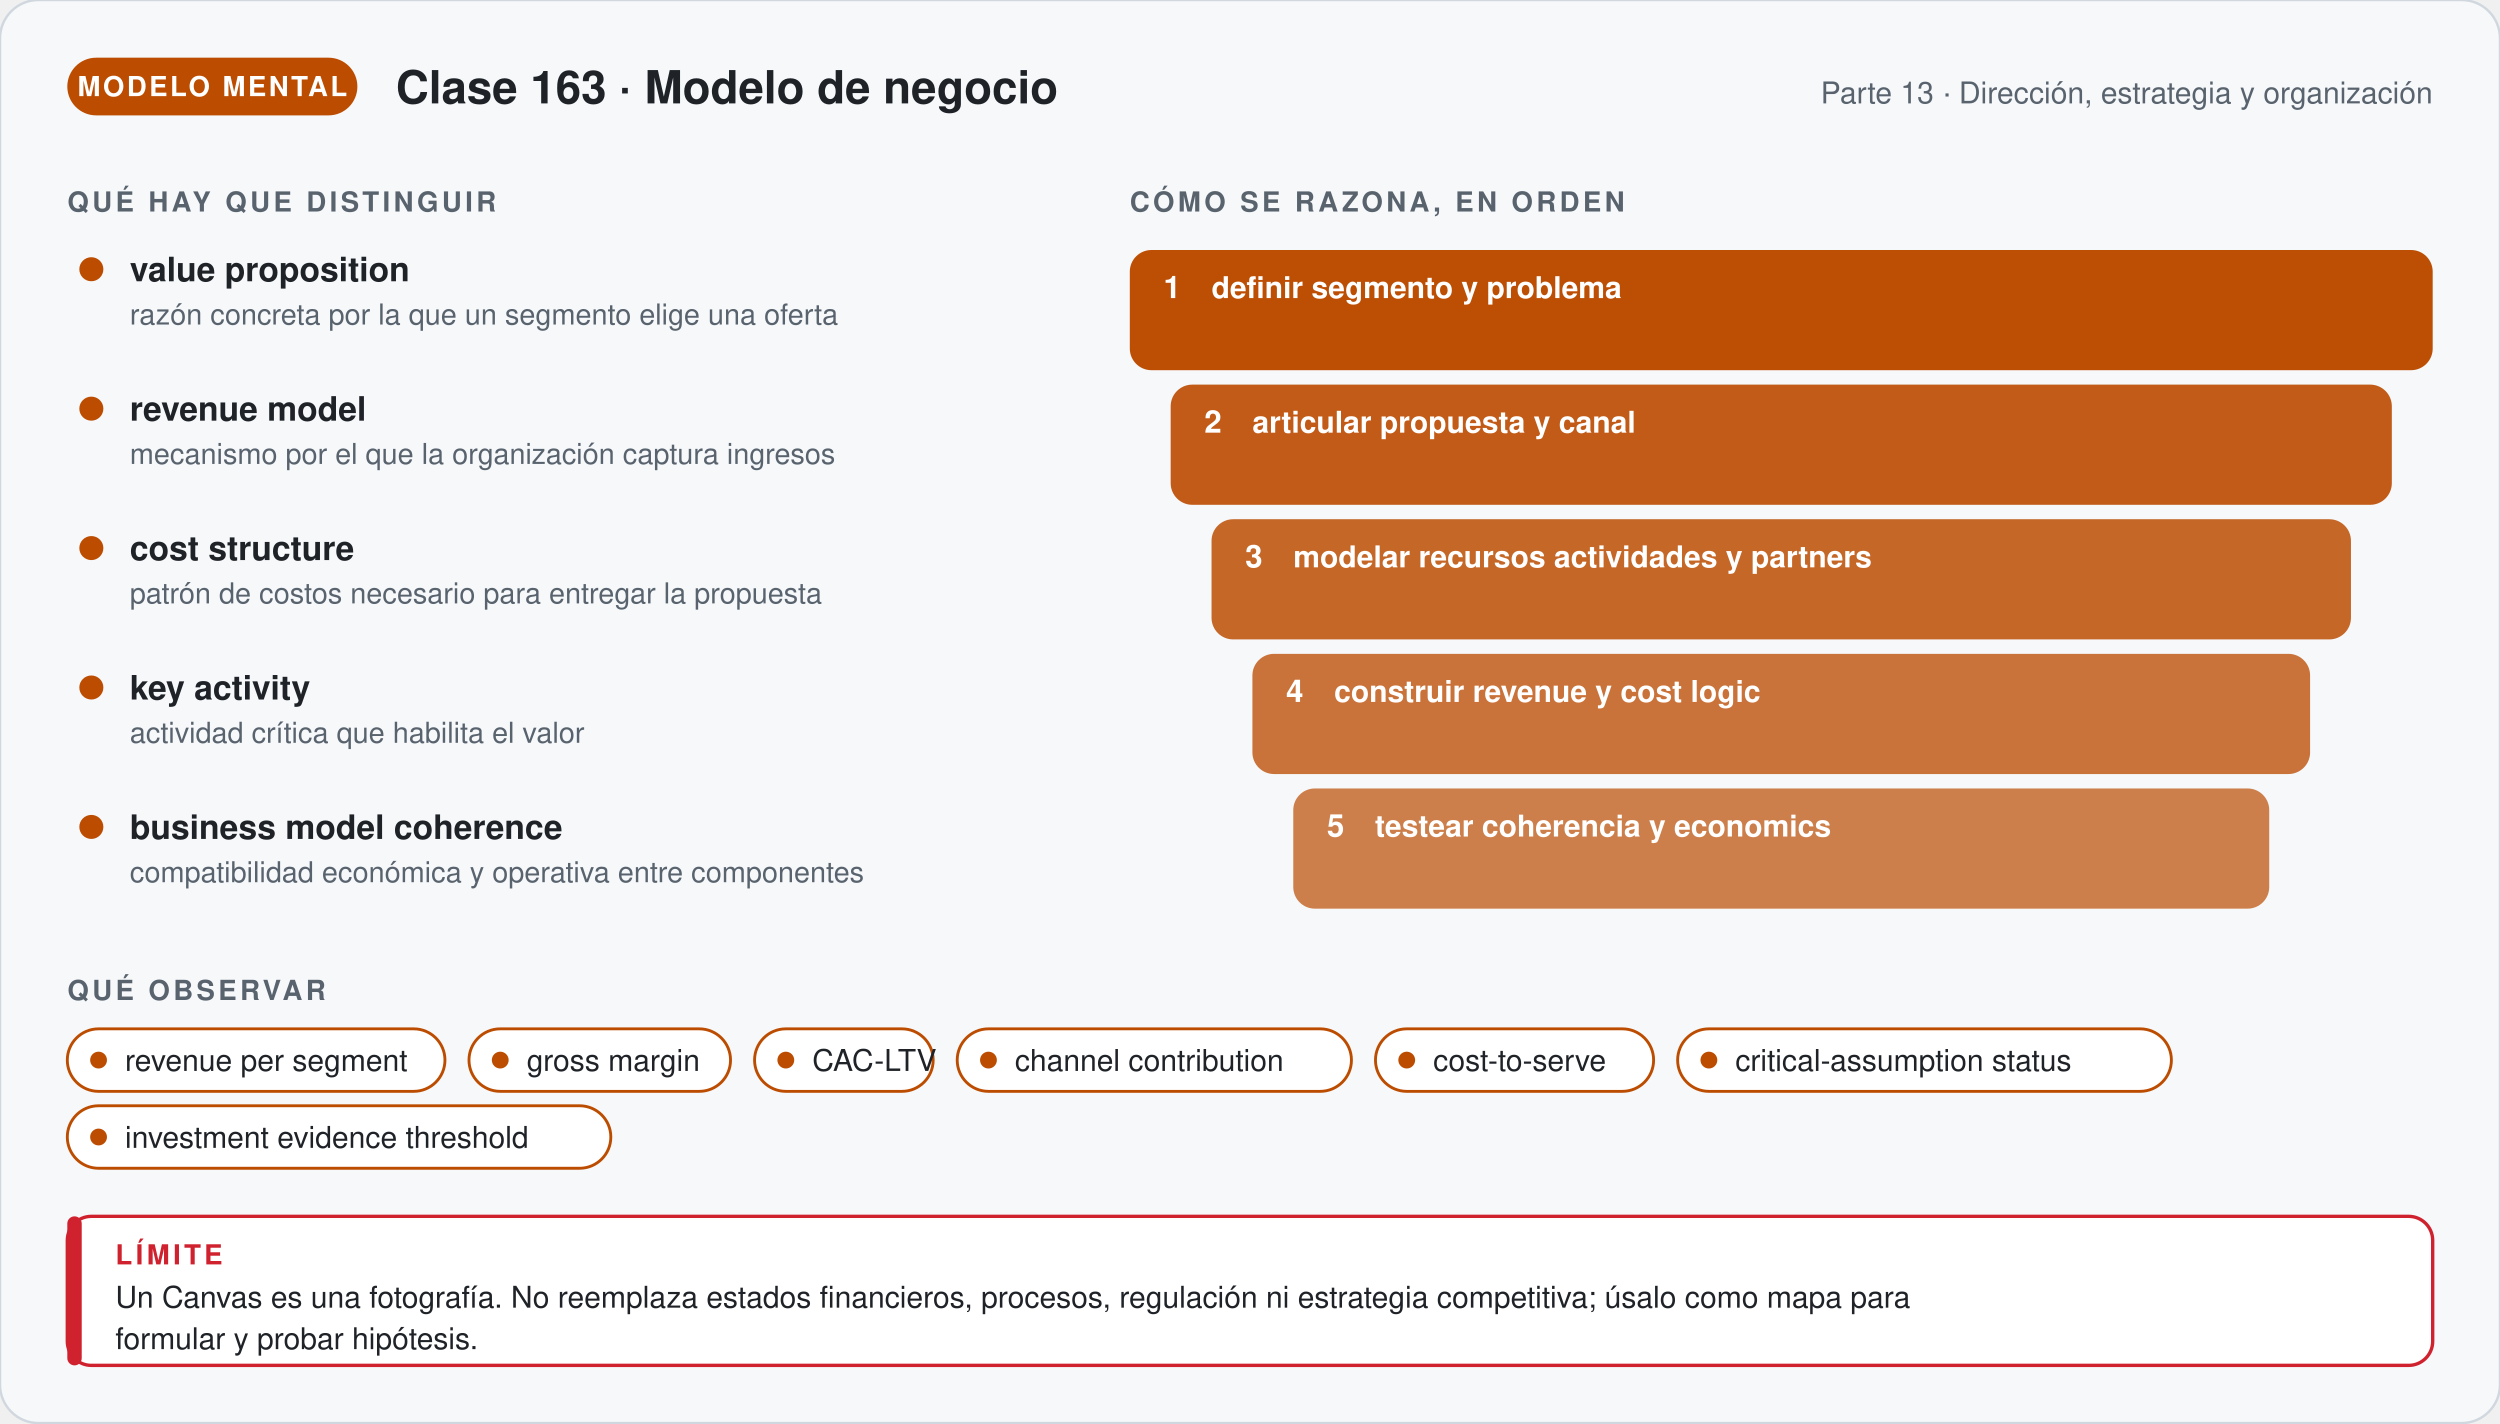
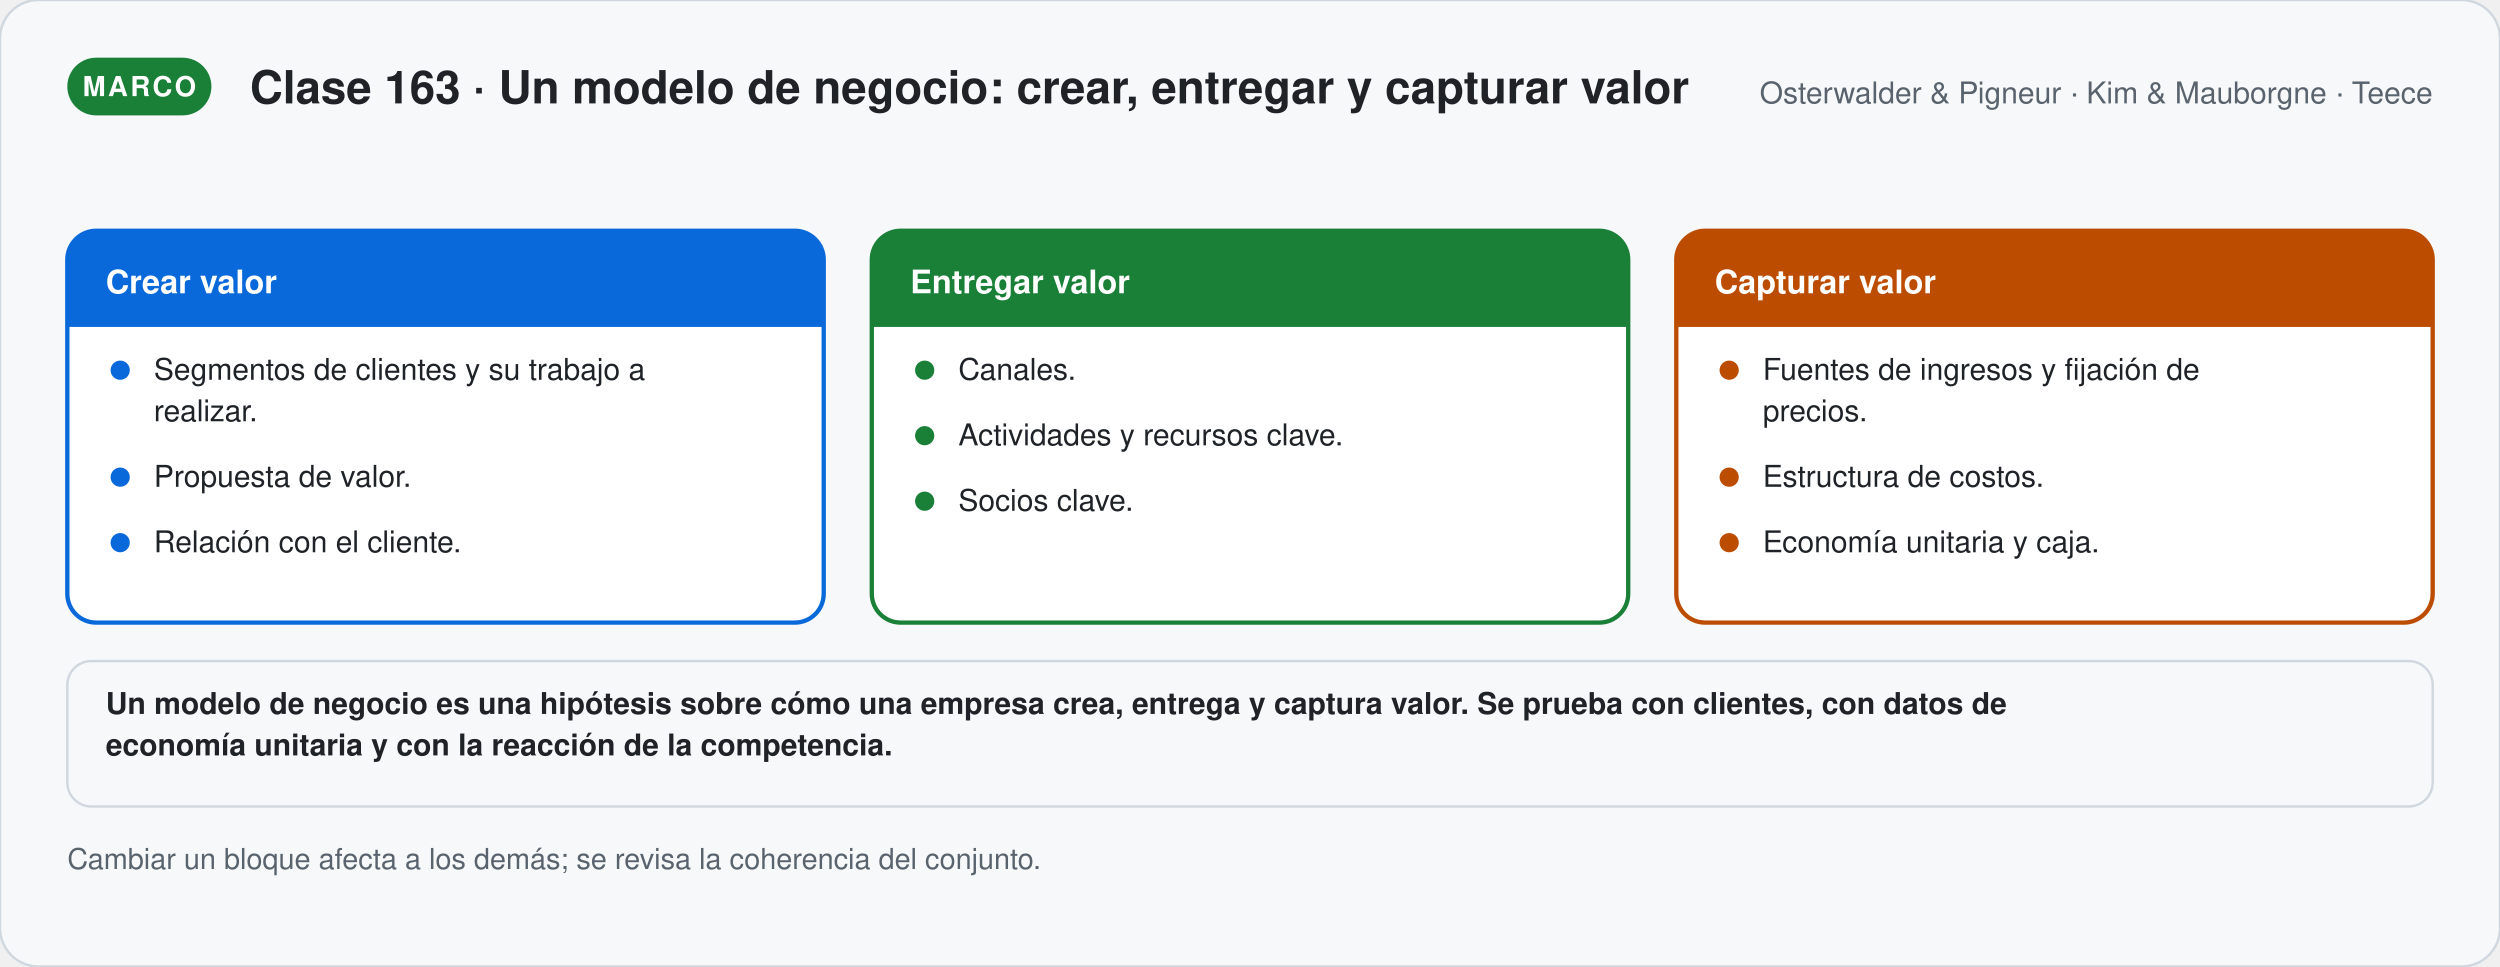
- <svg xmlns="http://www.w3.org/2000/svg" viewBox="0 0 1040 592" width="1040" role="img" aria-labelledby="t-g163 d-g163" font-family="'Segoe UI', 'Helvetica Neue', Helvetica, Arial, sans-serif">
+ <svg xmlns="http://www.w3.org/2000/svg" viewBox="0 0 1040 402.06" width="1040" role="img" aria-labelledby="t-s163 d-s163" font-family="'Segoe UI', 'Helvetica Neue', Helvetica, Arial, sans-serif">
  <defs>
-     <marker id="p-g163" viewBox="0 0 10 10" refX="8" refY="5" markerWidth="7" markerHeight="7" orient="auto">
+     <marker id="p-s163" viewBox="0 0 10 10" refX="8" refY="5" markerWidth="7" markerHeight="7" orient="auto">
      <path d="M1,1 L9,5 L1,9 Z" fill="#59636e" />
    </marker>
  </defs>
-   <rect width="1040" height="592" rx="16" fill="#f6f8fa" stroke="#d0d7de" />
-   <rect x="28" y="24" width="120.67" height="24" rx="12" fill="#bc4c00" />
-   <text x="88.335" y="40" font-size="11.5" font-weight="700" fill="#ffffff" text-anchor="middle" letter-spacing="1">MODELO MENTAL</text>
-   <text x="164.67" y="43" font-size="19" font-weight="700" fill="#1f2328" text-anchor="start">Clase 163 · Modelo de negocio</text>
-   <text x="1012" y="43" font-size="12.5" font-weight="400" fill="#59636e" text-anchor="end">Parte 13 · Dirección, estrategia y organización</text>
-   <text x="28" y="88" font-size="11.5" font-weight="700" fill="#59636e" text-anchor="start" letter-spacing="1.4">QUÉ HAY QUE DISTINGUIR</text>
-   <circle cx="38" cy="112" r="5" fill="#bc4c00" />
-   <text x="54" y="117" font-size="14" font-weight="700" fill="#1f2328" text-anchor="start">value proposition</text>
-   <text x="54" y="135" font-size="12" font-weight="400" fill="#59636e" text-anchor="start">razón concreta por la que un segmento elige una oferta</text>
-   <circle cx="38" cy="170" r="5" fill="#bc4c00" />
-   <text x="54" y="175" font-size="14" font-weight="700" fill="#1f2328" text-anchor="start">revenue model</text>
-   <text x="54" y="193" font-size="12" font-weight="400" fill="#59636e" text-anchor="start">mecanismo por el que la organización captura ingresos</text>
-   <circle cx="38" cy="228" r="5" fill="#bc4c00" />
-   <text x="54" y="233" font-size="14" font-weight="700" fill="#1f2328" text-anchor="start">cost structure</text>
-   <text x="54" y="251" font-size="12" font-weight="400" fill="#59636e" text-anchor="start">patrón de costos necesario para entregar la propuesta</text>
-   <circle cx="38" cy="286" r="5" fill="#bc4c00" />
-   <text x="54" y="291" font-size="14" font-weight="700" fill="#1f2328" text-anchor="start">key activity</text>
-   <text x="54" y="309" font-size="12" font-weight="400" fill="#59636e" text-anchor="start">actividad crítica que habilita el valor</text>
-   <circle cx="38" cy="344" r="5" fill="#bc4c00" />
-   <text x="54" y="349" font-size="14" font-weight="700" fill="#1f2328" text-anchor="start">business model coherence</text>
-   <text x="54" y="367" font-size="12" font-weight="400" fill="#59636e" text-anchor="start">compatibilidad económica y operativa entre componentes</text>
-   <text x="470" y="88" font-size="11.5" font-weight="700" fill="#59636e" text-anchor="start" letter-spacing="1.4">CÓMO SE RAZONA, EN ORDEN</text>
-   <rect x="470" y="104" width="542" height="50" rx="9" fill="#bc4c00" stroke="#bc4c00" stroke-width="0" fill-opacity="0.98" />
-   <text x="484" y="124" font-size="13" font-weight="800" fill="#ffffff" text-anchor="start">1</text>
-   <text x="504" y="124" font-size="12.5" font-weight="600" fill="#ffffff" text-anchor="start">definir segmento y problema</text>
-   <rect x="487" y="160" width="508" height="50" rx="9" fill="#bc4c00" stroke="#bc4c00" stroke-width="0" fill-opacity="0.91" />
-   <text x="501" y="180" font-size="13" font-weight="800" fill="#ffffff" text-anchor="start">2</text>
-   <text x="521" y="180" font-size="12.5" font-weight="600" fill="#ffffff" text-anchor="start">articular propuesta y canal</text>
-   <rect x="504" y="216" width="474" height="50" rx="9" fill="#bc4c00" stroke="#bc4c00" stroke-width="0" fill-opacity="0.84" />
-   <text x="518" y="236" font-size="13" font-weight="800" fill="#ffffff" text-anchor="start">3</text>
-   <text x="538" y="236" font-size="12.5" font-weight="600" fill="#ffffff" text-anchor="start">modelar recursos actividades y partners</text>
-   <rect x="521" y="272" width="440" height="50" rx="9" fill="#bc4c00" stroke="#bc4c00" stroke-width="0" fill-opacity="0.77" />
-   <text x="535" y="292" font-size="13" font-weight="800" fill="#ffffff" text-anchor="start">4</text>
-   <text x="555" y="292" font-size="12.5" font-weight="600" fill="#ffffff" text-anchor="start">construir revenue y cost logic</text>
-   <rect x="538" y="328" width="406" height="50" rx="9" fill="#bc4c00" stroke="#bc4c00" stroke-width="0" fill-opacity="0.7" />
-   <text x="552" y="348" font-size="13" font-weight="800" fill="#ffffff" text-anchor="start">5</text>
-   <text x="572" y="348" font-size="12.5" font-weight="600" fill="#ffffff" text-anchor="start">testear coherencia y economics</text>
-   <text x="28" y="416" font-size="11.5" font-weight="700" fill="#59636e" text-anchor="start" letter-spacing="1.4">QUÉ OBSERVAR</text>
-   <rect x="28" y="428" width="157.1" height="26" rx="13" fill="#ffffff" stroke="#bc4c00" stroke-width="1.2" />
-   <circle cx="41" cy="441" r="3.5" fill="#bc4c00" />
-   <text x="52" y="445.5" font-size="12.5" font-weight="400" fill="#1f2328" text-anchor="start">revenue per segment</text>
-   <rect x="195.1" y="428" width="108.8" height="26" rx="13" fill="#ffffff" stroke="#bc4c00" stroke-width="1.2" />
-   <circle cx="208.1" cy="441" r="3.5" fill="#bc4c00" />
-   <text x="219.1" y="445.5" font-size="12.5" font-weight="400" fill="#1f2328" text-anchor="start">gross margin</text>
-   <rect x="313.9" y="428" width="74.3" height="26" rx="13" fill="#ffffff" stroke="#bc4c00" stroke-width="1.2" />
-   <circle cx="326.9" cy="441" r="3.5" fill="#bc4c00" />
-   <text x="337.9" y="445.5" font-size="12.5" font-weight="400" fill="#1f2328" text-anchor="start">CAC-LTV</text>
-   <rect x="398.2" y="428" width="164" height="26" rx="13" fill="#ffffff" stroke="#bc4c00" stroke-width="1.2" />
-   <circle cx="411.2" cy="441" r="3.5" fill="#bc4c00" />
-   <text x="422.2" y="445.5" font-size="12.5" font-weight="400" fill="#1f2328" text-anchor="start">channel contribution</text>
-   <rect x="572.2" y="428" width="115.7" height="26" rx="13" fill="#ffffff" stroke="#bc4c00" stroke-width="1.2" />
-   <circle cx="585.2" cy="441" r="3.5" fill="#bc4c00" />
-   <text x="596.2" y="445.5" font-size="12.5" font-weight="400" fill="#1f2328" text-anchor="start">cost-to-serve</text>
-   <rect x="697.9" y="428" width="205.4" height="26" rx="13" fill="#ffffff" stroke="#bc4c00" stroke-width="1.2" />
-   <circle cx="710.9" cy="441" r="3.5" fill="#bc4c00" />
-   <text x="721.9" y="445.5" font-size="12.5" font-weight="400" fill="#1f2328" text-anchor="start">critical-assumption status</text>
-   <rect x="28" y="460" width="226.1" height="26" rx="13" fill="#ffffff" stroke="#bc4c00" stroke-width="1.2" />
-   <circle cx="41" cy="473" r="3.5" fill="#bc4c00" />
-   <text x="52" y="477.5" font-size="12.5" font-weight="400" fill="#1f2328" text-anchor="start">investment evidence threshold</text>
-   <rect x="28" y="506" width="984" height="62" rx="10" fill="#ffffff" stroke="#cf222e" stroke-width="1.4" />
-   <rect x="28" y="506" width="6" height="62" rx="3" fill="#cf222e" />
-   <text x="48" y="526" font-size="11.5" font-weight="700" fill="#cf222e" text-anchor="start" letter-spacing="1.4">LÍMITE</text>
-   <text x="48" y="544" font-size="12.5" font-weight="400" fill="#1f2328" text-anchor="start">Un Canvas es una fotografía. No reemplaza estados financieros, procesos, regulación ni estrategia competitiva; úsalo como mapa para</text>
-   <text x="48" y="561.25" font-size="12.5" font-weight="400" fill="#1f2328" text-anchor="start">formular y probar hipótesis.</text>
+   <rect width="1040" height="402.06" rx="16" fill="#f6f8fa" stroke="#d0d7de" />
+   <rect x="28" y="24" width="59.95" height="24" rx="12" fill="#1a7f37" />
+   <text x="57.975" y="40" font-size="11.5" font-weight="700" fill="#ffffff" text-anchor="middle" letter-spacing="1">MARCO</text>
+   <text x="103.95" y="43" font-size="19" font-weight="700" fill="#1f2328" text-anchor="start">Clase 163 · Un modelo de negocio: crear, entregar y capturar valor</text>
+   <text x="1012" y="43" font-size="12.5" font-weight="400" fill="#59636e" text-anchor="end">Osterwalder &amp; Pigneur · Kim &amp; Mauborgne · Teece</text>
+   <rect x="28" y="96" width="314.667" height="163" rx="12" fill="#ffffff" stroke="#0969da" stroke-width="1.8" />
+   <path d="M28.0,136 V108 a12,12 0 0 1 12,-12 H330.667 a12,12 0 0 1 12,12 V136 Z" fill="#0969da" />
+   <text x="44" y="122" font-size="13.5" font-weight="800" fill="#ffffff" text-anchor="start">Crear valor</text>
+   <circle cx="50.0" cy="154" r="4" fill="#0969da" />
+   <text x="64" y="158" font-size="12.5" font-weight="400" fill="#1f2328" text-anchor="start">Segmentos de clientes y su trabajo a</text>
+   <text x="64" y="175.25" font-size="12.5" font-weight="400" fill="#1f2328" text-anchor="start">realizar.</text>
+   <circle cx="50.0" cy="198.5" r="4" fill="#0969da" />
+   <text x="64" y="202.5" font-size="12.5" font-weight="400" fill="#1f2328" text-anchor="start">Propuesta de valor.</text>
+   <circle cx="50.0" cy="225.75" r="4" fill="#0969da" />
+   <text x="64" y="229.75" font-size="12.5" font-weight="400" fill="#1f2328" text-anchor="start">Relación con el cliente.</text>
+   <rect x="362.667" y="96" width="314.667" height="163" rx="12" fill="#ffffff" stroke="#1a7f37" stroke-width="1.8" />
+   <path d="M362.667,136 V108 a12,12 0 0 1 12,-12 H665.333 a12,12 0 0 1 12,12 V136 Z" fill="#1a7f37" />
+   <text x="378.667" y="122" font-size="13.5" font-weight="800" fill="#ffffff" text-anchor="start">Entregar valor</text>
+   <circle cx="384.667" cy="154" r="4" fill="#1a7f37" />
+   <text x="398.667" y="158" font-size="12.5" font-weight="400" fill="#1f2328" text-anchor="start">Canales.</text>
+   <circle cx="384.667" cy="181.25" r="4" fill="#1a7f37" />
+   <text x="398.667" y="185.25" font-size="12.5" font-weight="400" fill="#1f2328" text-anchor="start">Actividades y recursos clave.</text>
+   <circle cx="384.667" cy="208.5" r="4" fill="#1a7f37" />
+   <text x="398.667" y="212.5" font-size="12.5" font-weight="400" fill="#1f2328" text-anchor="start">Socios clave.</text>
+   <rect x="697.333" y="96" width="314.667" height="163" rx="12" fill="#ffffff" stroke="#bc4c00" stroke-width="1.8" />
+   <path d="M697.333,136 V108 a12,12 0 0 1 12,-12 H1000.0 a12,12 0 0 1 12,12 V136 Z" fill="#bc4c00" />
+   <text x="713.333" y="122" font-size="13.5" font-weight="800" fill="#ffffff" text-anchor="start">Capturar valor</text>
+   <circle cx="719.333" cy="154" r="4" fill="#bc4c00" />
+   <text x="733.333" y="158" font-size="12.5" font-weight="400" fill="#1f2328" text-anchor="start">Fuentes de ingresos y fijación de</text>
+   <text x="733.333" y="175.25" font-size="12.5" font-weight="400" fill="#1f2328" text-anchor="start">precios.</text>
+   <circle cx="719.333" cy="198.5" r="4" fill="#bc4c00" />
+   <text x="733.333" y="202.5" font-size="12.5" font-weight="400" fill="#1f2328" text-anchor="start">Estructura de costos.</text>
+   <circle cx="719.333" cy="225.75" r="4" fill="#bc4c00" />
+   <text x="733.333" y="229.75" font-size="12.5" font-weight="400" fill="#1f2328" text-anchor="start">Economía unitaria y caja.</text>
+   <rect x="28" y="275" width="984" height="60.5" rx="10" fill="#f6f8fa" stroke="#d0d7de" stroke-width="1" />
+   <text x="44" y="297" font-size="12.5" font-weight="600" fill="#1f2328" text-anchor="start">Un modelo de negocio es una hipótesis sobre cómo una empresa crea, entrega y captura valor. Se prueba con clientes, con datos de</text>
+   <text x="44" y="314.25" font-size="12.5" font-weight="600" fill="#1f2328" text-anchor="start">economía unitaria y con la reacción de la competencia.</text>
+   <text x="28" y="361.5" font-size="12" font-weight="400" fill="#59636e" text-anchor="start">Cambiar un bloque afecta a los demás; se revisa la coherencia del conjunto.</text>
</svg>
